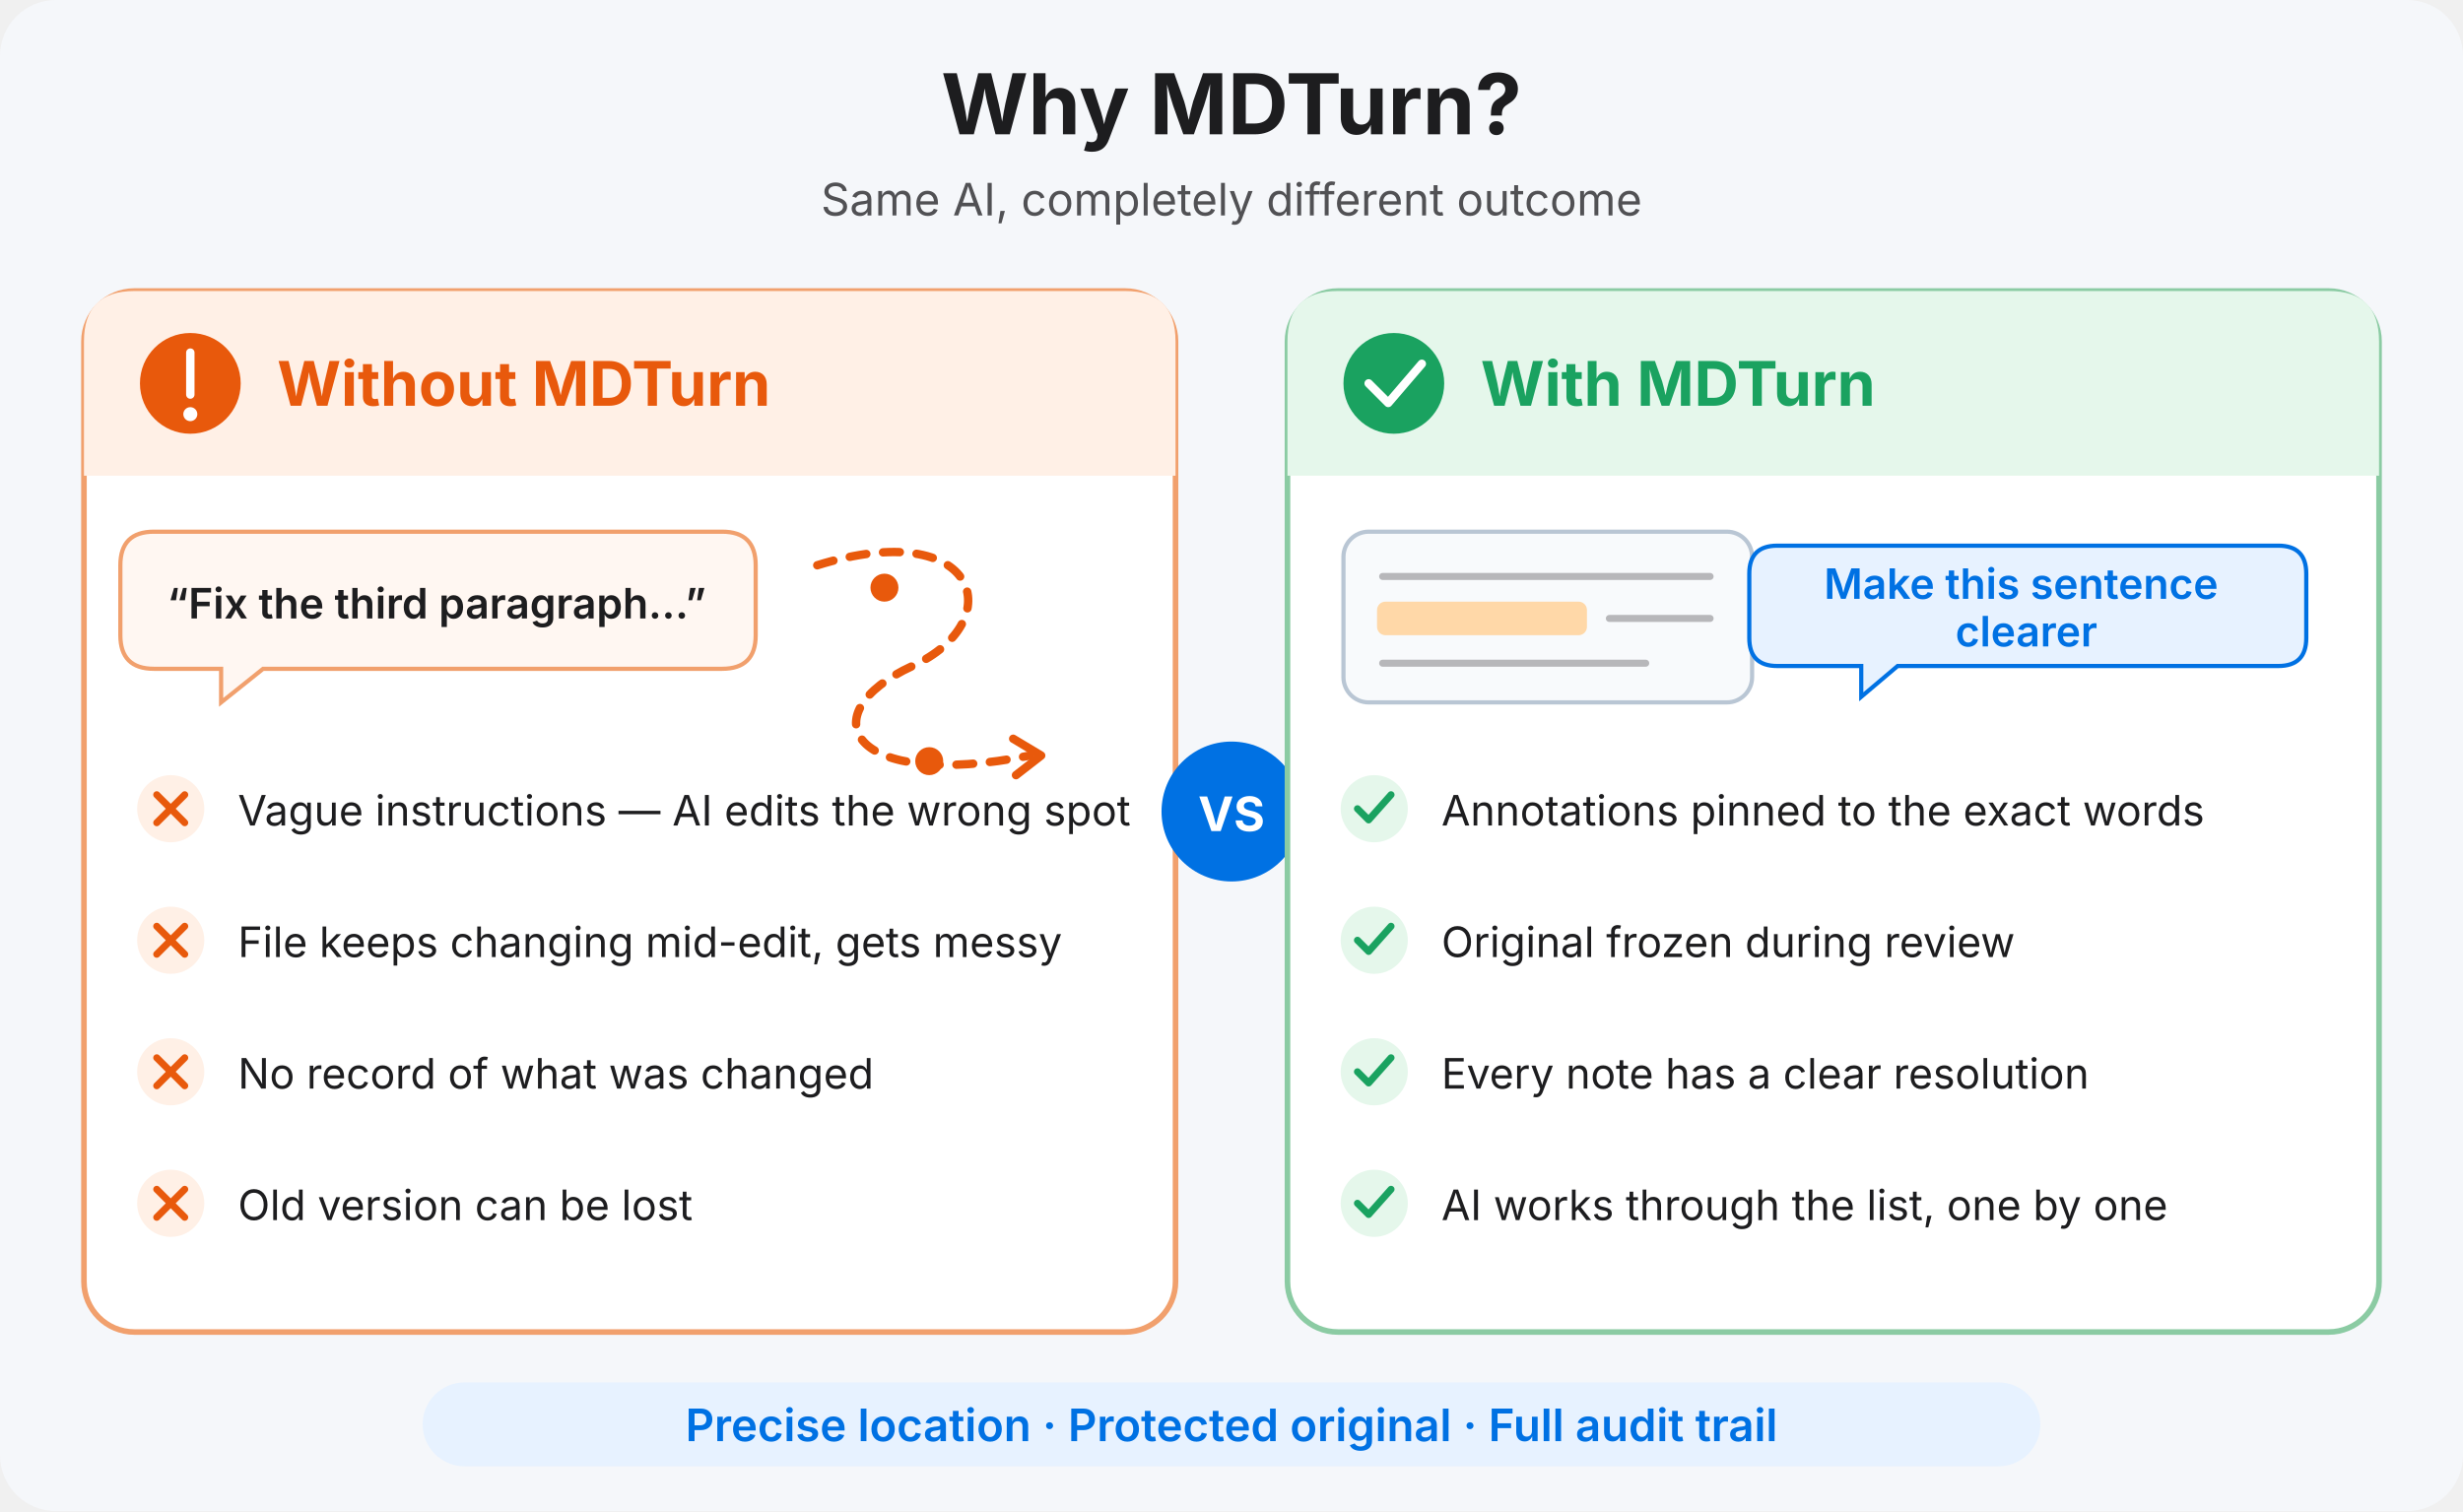
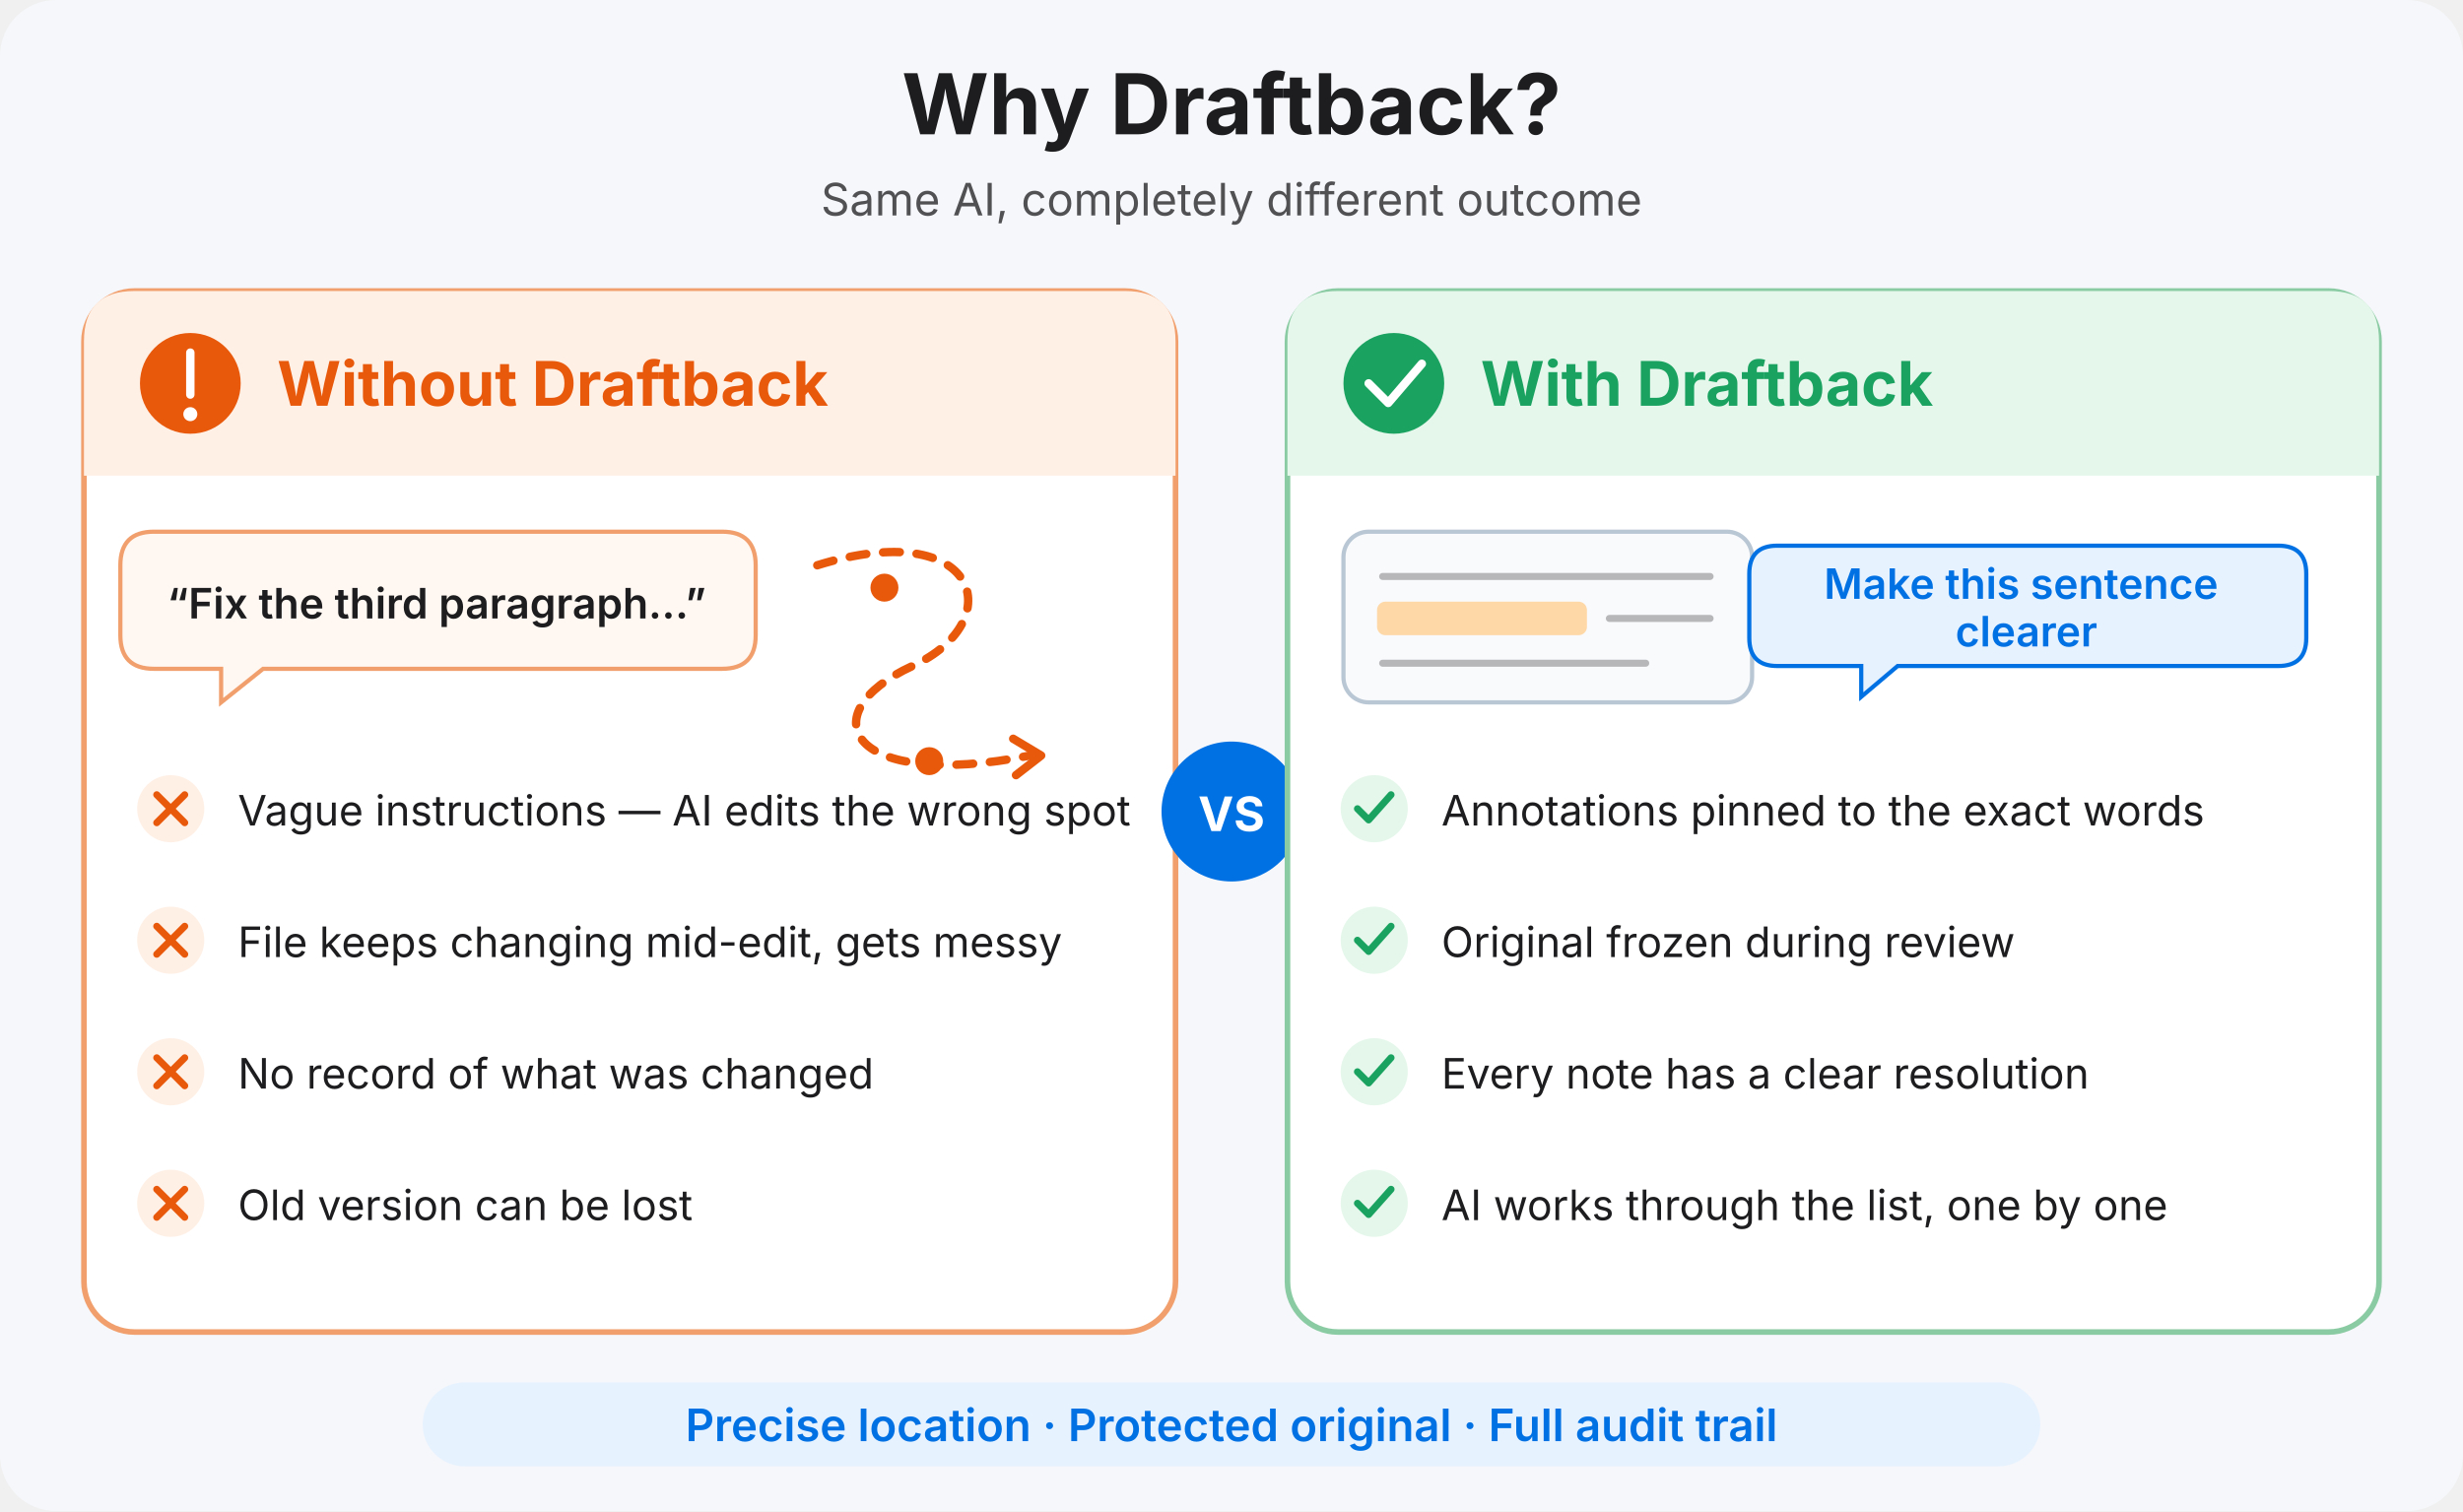
<svg xmlns="http://www.w3.org/2000/svg" width="880" height="540" viewBox="0 0 880 540" font-family="-apple-system, PingFang SC, sans-serif">
  <rect width="880" height="540" rx="20" fill="#f5f7fa" />
-   <text x="440" y="48" text-anchor="middle" font-size="30" font-weight="700" fill="#1d1d1f">Why MDTurn?</text>
+   <text x="440" y="48" text-anchor="middle" font-size="30" font-weight="700" fill="#1d1d1f">Why Draftback?</text>
  <text x="440" y="77" text-anchor="middle" font-size="16" fill="#515154">Same AI, completely different outcome</text>
  <rect x="30" y="104" width="390" height="372" rx="18" fill="#ffffff" stroke="#f1a06d" stroke-width="2" />
  <path d="M30 122 Q30 104 48 104 H402 Q420 104 420 122 V170 H30 Z" fill="#fff0e6" />
  <circle cx="68" cy="137" r="18" fill="#e8590c" />
  <path d="M68 126 V141" stroke="#ffffff" stroke-width="3" stroke-linecap="round" />
  <circle cx="68" cy="148" r="2.5" fill="#ffffff" />
-   <text x="99" y="145" font-size="22" font-weight="700" fill="#e8590c">Without MDTurn</text>
+   <text x="99" y="145" font-size="22" font-weight="700" fill="#e8590c">Without Draftback</text>
  <path d="M55 190 H258 Q270 190 270 202 V227 Q270 239 258 239 H94 L79 251 V239 H55 Q43 239 43 227 V202 Q43 190 55 190 Z" fill="#fff7f2" stroke="#f1a06d" stroke-width="1.5" />
  <text x="156" y="221" text-anchor="middle" font-size="15" font-weight="600" fill="#1d1d1f">“Fix the third paragraph…”</text>
  <path d="M292 202 C350 184 361 222 326 238 C289 255 303 283 368 270" fill="none" stroke="#e8590c" stroke-width="3" stroke-linecap="round" stroke-dasharray="6 6" />
  <path d="M362 264 L372 270 L363 277" fill="none" stroke="#e8590c" stroke-width="3" stroke-linecap="round" stroke-linejoin="round" />
  <circle cx="316" cy="210" r="5" fill="#e8590c" />
  <circle cx="332" cy="272" r="5" fill="#e8590c" />
  <g fill="#1d1d1f" font-size="15">
    <circle cx="61" cy="289" r="12" fill="#fff0e6" />
    <path d="M56 284 L66 294 M66 284 L56 294" stroke="#e8590c" stroke-width="2.5" stroke-linecap="round" />
    <text x="85" y="295">Vague instructions — AI edits the wrong spot</text>
    <circle cx="61" cy="336" r="12" fill="#fff0e6" />
    <path d="M56 331 L66 341 M66 331 L56 341" stroke="#e8590c" stroke-width="2.5" stroke-linecap="round" />
    <text x="85" y="342">File keeps changing mid-edit, gets messy</text>
    <circle cx="61" cy="383" r="12" fill="#fff0e6" />
    <path d="M56 378 L66 388 M66 378 L56 388" stroke="#e8590c" stroke-width="2.5" stroke-linecap="round" />
    <text x="85" y="389">No record of what was changed</text>
    <circle cx="61" cy="430" r="12" fill="#fff0e6" />
    <path d="M56 425 L66 435 M66 425 L56 435" stroke="#e8590c" stroke-width="2.5" stroke-linecap="round" />
    <text x="85" y="436">Old version can be lost</text>
  </g>
  <circle cx="440" cy="290" r="25" fill="#0071e3" />
  <text x="440" y="297" text-anchor="middle" font-size="17" font-weight="700" fill="#ffffff">VS</text>
  <rect x="460" y="104" width="390" height="372" rx="18" fill="#ffffff" stroke="#8bcba3" stroke-width="2" />
  <path d="M460 122 Q460 104 478 104 H832 Q850 104 850 122 V170 H460 Z" fill="#e5f7eb" />
  <circle cx="498" cy="137" r="18" fill="#1aa260" />
  <path d="M489 137 L496 144 L508 130" fill="none" stroke="#ffffff" stroke-width="3" stroke-linecap="round" stroke-linejoin="round" />
-   <text x="529" y="145" font-size="22" font-weight="700" fill="#1aa260">With MDTurn</text>
+   <text x="529" y="145" font-size="22" font-weight="700" fill="#1aa260">With Draftback</text>
  <rect x="480" y="190" width="146" height="61" rx="9" fill="#f8fafc" stroke="#b9c6d4" stroke-width="1.5" />
  <line x1="494" y1="206" x2="611" y2="206" stroke="#b7b7ba" stroke-width="2.5" stroke-linecap="round" />
  <rect x="492" y="215" width="75" height="12" rx="3" fill="#ffd8a8" />
  <line x1="575" y1="221" x2="611" y2="221" stroke="#b7b7ba" stroke-width="2.5" stroke-linecap="round" />
  <line x1="494" y1="237" x2="588" y2="237" stroke="#b7b7ba" stroke-width="2.5" stroke-linecap="round" />
  <path d="M635 195 H814 Q824 195 824 205 V228 Q824 238 814 238 H678 L665 249 V238 H635 Q625 238 625 228 V205 Q625 195 635 195 Z" fill="#e7f2ff" stroke="#0071e3" stroke-width="1.5" />
  <text x="724" text-anchor="middle" font-size="15" font-weight="600" fill="#0071e3">
    <tspan x="724" y="214">Make this sentence </tspan>
    <tspan x="724" y="231">clearer</tspan>
  </text>
  <g fill="#1d1d1f" font-size="15">
    <circle cx="491" cy="289" r="12" fill="#e5f7eb" />
    <path d="M485 289 L489 293 L497 284" fill="none" stroke="#1aa260" stroke-width="2.5" stroke-linecap="round" stroke-linejoin="round" />
    <text x="515" y="295">Annotations pinned to the exact words</text>
    <circle cx="491" cy="336" r="12" fill="#e5f7eb" />
    <path d="M485 336 L489 340 L497 331" fill="none" stroke="#1aa260" stroke-width="2.5" stroke-linecap="round" stroke-linejoin="round" />
    <text x="515" y="342">Original frozen during review</text>
    <circle cx="491" cy="383" r="12" fill="#e5f7eb" />
    <path d="M485 383 L489 387 L497 378" fill="none" stroke="#1aa260" stroke-width="2.5" stroke-linecap="round" stroke-linejoin="round" />
    <text x="515" y="389">Every note has a clear resolution</text>
    <circle cx="491" cy="430" r="12" fill="#e5f7eb" />
    <path d="M485 430 L489 434 L497 425" fill="none" stroke="#1aa260" stroke-width="2.5" stroke-linecap="round" stroke-linejoin="round" />
    <text x="515" y="436">AI works through the list, one by one</text>
  </g>
  <rect x="151" y="494" width="578" height="30" rx="15" fill="#e7f2ff" />
  <text x="440" y="515" text-anchor="middle" font-size="16" font-weight="600" fill="#0071e3">Precise location · Protected original · Full audit trail</text>
</svg>
